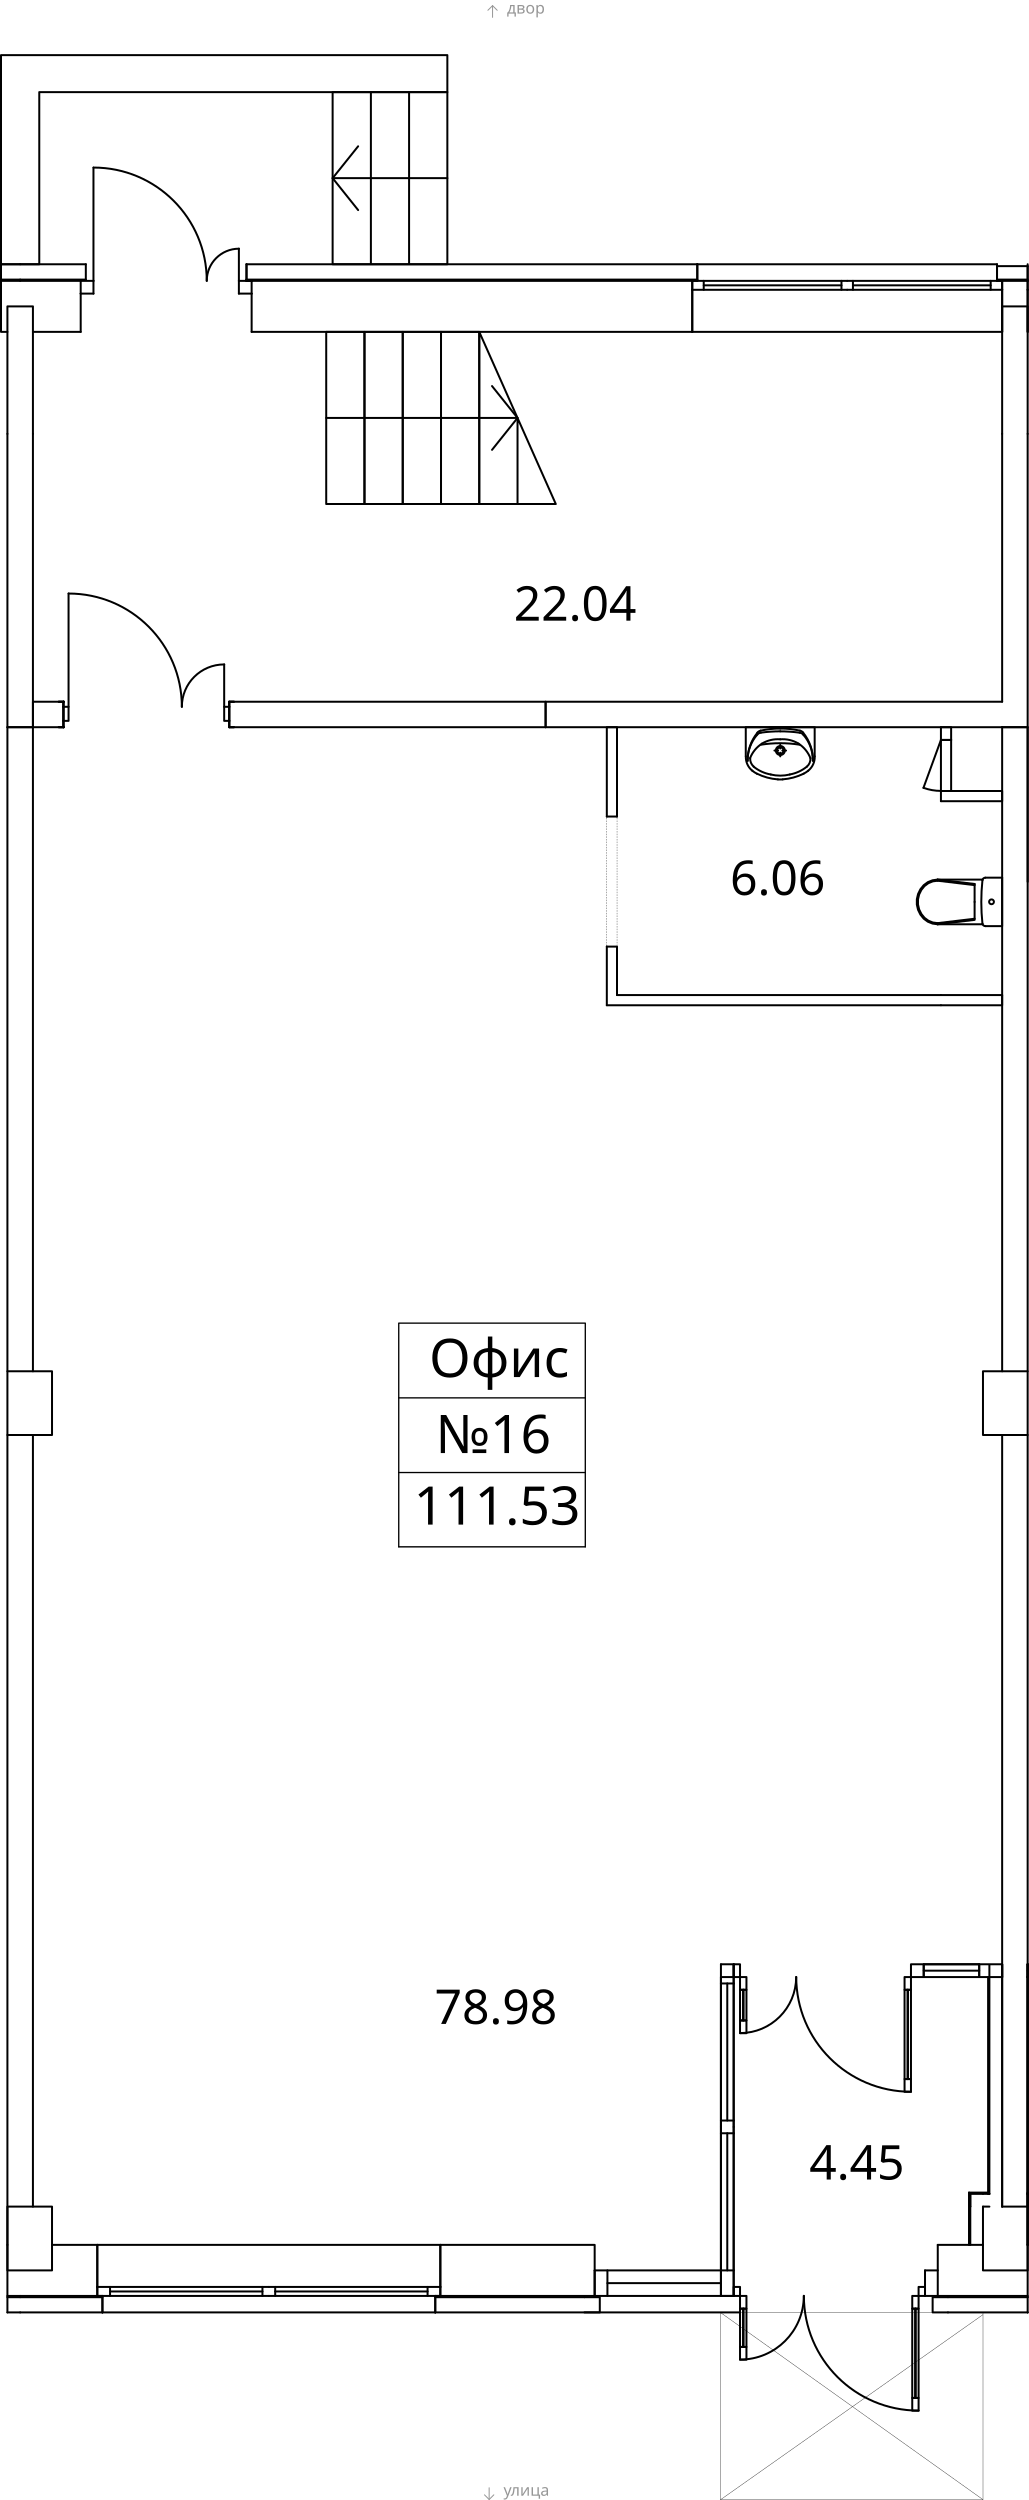
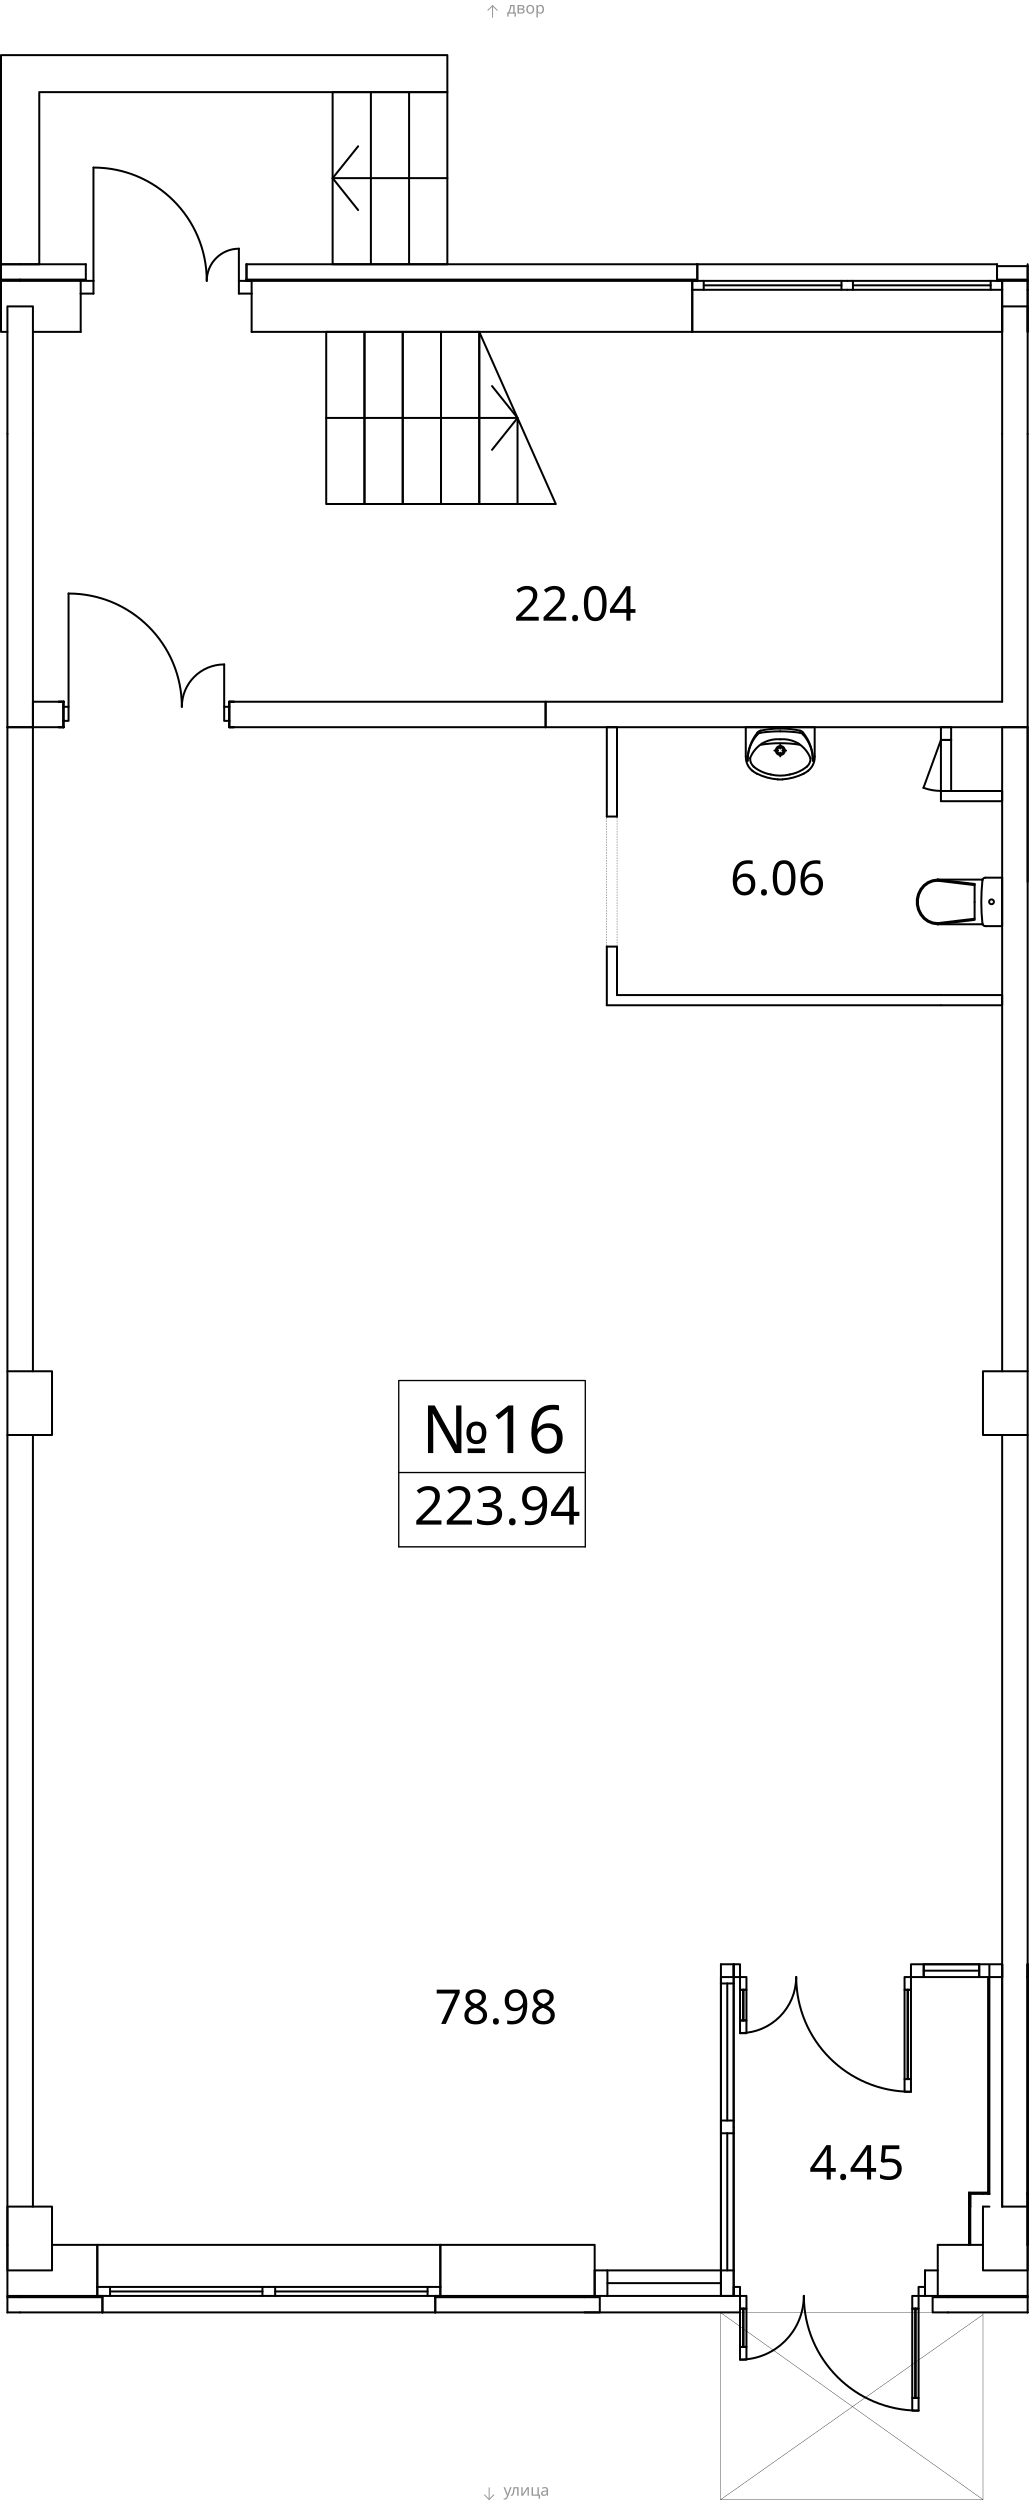
<svg xmlns="http://www.w3.org/2000/svg" id="_16_1" data-name="16_1" viewBox="0 0 771.99 1876.22">
  <defs>
-     <style>.cls-1{isolation:isolate;font-size:12px;fill:#969696;}.cls-1,.cls-7,.cls-9{font-family:PTSans-Regular, PT Sans;}.cls-2{letter-spacing:-0.01em;}.cls-3,.cls-4,.cls-5,.cls-6,.cls-8{fill:none;stroke-linecap:round;stroke-linejoin:round;}.cls-3{stroke:#969696;stroke-width:0.75px;}.cls-4,.cls-5,.cls-6,.cls-8{stroke:#000;}.cls-4,.cls-5{stroke-width:0.25px;}.cls-5{stroke-dasharray:0.99 0.99;}.cls-6{stroke-width:1.5px;}.cls-7{font-size:40px;}.cls-9{font-size:36px;}</style>
+     <style>.cls-1{isolation:isolate;font-size:12px;fill:#969696;}.cls-1,.cls-10,.cls-7,.cls-8{font-family:PTSans-Regular, PT Sans;}.cls-2{letter-spacing:-0.01em;}.cls-3,.cls-4,.cls-5,.cls-6,.cls-9{fill:none;stroke-linecap:round;stroke-linejoin:round;}.cls-3{stroke:#969696;stroke-width:0.75px;}.cls-4,.cls-5,.cls-6,.cls-9{stroke:#000;}.cls-4,.cls-5{stroke-width:0.25px;}.cls-5{stroke-dasharray:0.99 0.99;}.cls-6{stroke-width:1.5px;}.cls-7{font-size:50px;}.cls-8{font-size:40px;}.cls-10{font-size:36px;}</style>
  </defs>
  <text class="cls-1" transform="translate(377.86 1873.03)">
    <tspan class="cls-2">у</tspan>
    <tspan x="5.42" y="0">лица</tspan>
  </text>
  <line class="cls-3" x1="367.1" y1="1875.85" x2="367.1" y2="1867.05" />
  <polyline class="cls-3" points="363.6 1872.35 367.1 1875.85 370.6 1872.35" />
  <text class="cls-1" transform="translate(380.42 10.2)">двор</text>
  <line class="cls-3" x1="369.66" y1="4.22" x2="369.66" y2="13.02" />
  <polyline class="cls-3" points="373.16 7.72 369.66 4.22 366.16 7.72" />
  <line class="cls-4" x1="455.38" y1="610.39" x2="455.38" y2="610.89" />
  <line class="cls-5" x1="455.38" y1="611.88" x2="455.38" y2="718.56" />
  <line class="cls-4" x1="455.38" y1="719.06" x2="455.38" y2="719.56" />
  <line class="cls-4" x1="463.08" y1="610.39" x2="463.08" y2="610.89" />
  <line class="cls-5" x1="463.08" y1="611.88" x2="463.08" y2="718.56" />
  <line class="cls-4" x1="463.08" y1="719.06" x2="463.08" y2="719.56" />
  <line class="cls-6" x1="326.66" y1="1724.01" x2="438.64" y2="1724.01" />
  <line class="cls-6" x1="15.13" y1="1724.01" x2="76.87" y2="1724.01" />
  <line class="cls-6" x1="330.46" y1="1723.05" x2="446.29" y2="1723.05" />
  <line class="cls-6" x1="15.13" y1="1723.05" x2="73.02" y2="1723.05" />
  <line class="cls-6" x1="73.02" y1="1716.31" x2="73.02" y2="1684.76" />
  <line class="cls-6" x1="76.87" y1="1735.45" x2="76.87" y2="1724.01" />
  <line class="cls-6" x1="73.02" y1="1723.05" x2="73.02" y2="1716.31" />
  <line class="cls-6" x1="330.46" y1="1716.31" x2="330.46" y2="1684.76" />
  <line class="cls-6" x1="326.66" y1="1735.45" x2="326.66" y2="1724.01" />
  <line class="cls-6" x1="330.46" y1="1723.05" x2="330.46" y2="1716.31" />
  <line class="cls-6" x1="15.13" y1="1735.45" x2="76.87" y2="1735.45" />
  <line class="cls-6" x1="326.66" y1="1735.45" x2="555.38" y2="1735.45" />
  <polyline class="cls-6" points="446.29 1723.05 446.29 1684.76 330.46 1684.76" />
  <line class="cls-6" x1="73.02" y1="1684.76" x2="39.04" y2="1684.76" />
  <line class="cls-6" x1="326.66" y1="1735.45" x2="76.87" y2="1735.45" />
  <line class="cls-6" x1="330.46" y1="1684.76" x2="73.02" y2="1684.76" />
  <polyline class="cls-6" points="330.46 1723.05 320.89 1723.05 320.89 1716.31 330.46 1716.31" />
  <polyline class="cls-6" points="201.77 1716.31 206.53 1716.31 206.53 1723.05 201.77 1723.05" />
  <line class="cls-6" x1="320.89" y1="1719.7" x2="206.53" y2="1719.7" />
  <line class="cls-6" x1="320.89" y1="1723.05" x2="206.53" y2="1723.05" />
  <line class="cls-6" x1="206.53" y1="1716.31" x2="320.89" y2="1716.31" />
  <polyline class="cls-6" points="201.77 1723.05 196.96 1723.05 196.96 1716.31 201.77 1716.31" />
  <polyline class="cls-6" points="73.02 1716.31 82.59 1716.31 82.59 1723.05 73.02 1723.05" />
  <line class="cls-6" x1="196.96" y1="1719.7" x2="82.6" y2="1719.7" />
  <line class="cls-6" x1="196.96" y1="1723.05" x2="82.6" y2="1723.05" />
  <line class="cls-6" x1="82.6" y1="1716.31" x2="196.96" y2="1716.31" />
  <polyline class="cls-6" points="330.46 1716.31 330.46 1723.05 330.46 1716.31" />
  <polyline class="cls-6" points="330.46 1723.05 326.66 1723.05 330.46 1723.05" />
  <polyline class="cls-6" points="326.66 1735.45 326.66 1724.01 326.66 1723.05" />
  <line class="cls-6" x1="330.46" y1="1716.31" x2="330.46" y2="1684.76" />
  <polyline class="cls-6" points="73.02 1716.31 73.02 1723.05 73.02 1716.31" />
  <polyline class="cls-6" points="73.02 1723.05 76.87 1723.05 73.02 1723.05" />
  <polyline class="cls-6" points="76.87 1735.45 76.87 1724.01 76.87 1723.05" />
  <line class="cls-6" x1="73.02" y1="1716.31" x2="73.02" y2="1684.76" />
  <line class="cls-6" x1="5.56" y1="1724.01" x2="15.13" y2="1724.01" />
  <line class="cls-6" x1="5.56" y1="1723.05" x2="15.13" y2="1723.05" />
  <line class="cls-6" x1="5.56" y1="1735.45" x2="15.13" y2="1735.45" />
  <line class="cls-6" x1="5.56" y1="1684.76" x2="5.56" y2="1684.76" />
  <line class="cls-6" x1="694.21" y1="1723.05" x2="703.78" y2="1723.05" />
  <line class="cls-6" x1="703.78" y1="1703.9" x2="694.21" y2="1703.9" />
  <polyline class="cls-6" points="550.62 1723.05 541.05 1723.05 541.05 1703.9 550.62 1703.9" />
  <polyline class="cls-6" points="446.29 1703.9 455.86 1703.9 455.86 1723.05 446.29 1723.05" />
  <line class="cls-6" x1="541.05" y1="1713.47" x2="455.86" y2="1713.47" />
  <line class="cls-6" x1="541.05" y1="1723.05" x2="455.86" y2="1723.05" />
  <line class="cls-6" x1="455.86" y1="1703.9" x2="541.05" y2="1703.9" />
  <polyline class="cls-6" points="446.29 1703.9 446.29 1723.05 446.29 1703.9" />
  <path class="cls-6" d="M603.3,1751.37a86.12,86.12,0,0,0,86.12,86.12" transform="translate(0 -28.35)" />
  <path class="cls-6" d="M555.41,1799.2a47.83,47.83,0,0,0,47.84-47.83" transform="translate(0 -28.35)" />
  <polyline class="cls-6" points="689.39 1799.63 689.39 1732.62 687.01 1732.62 687.01 1799.63 689.39 1799.63" />
  <polyline class="cls-6" points="687.01 1799.63 687.01 1732.62 684.63 1732.62 684.63 1799.63 687.01 1799.63" />
  <polyline class="cls-6" points="555.38 1732.62 557.82 1732.62 557.82 1761.34 555.38 1761.34 555.38 1732.62" />
  <polyline class="cls-6" points="557.82 1732.62 560.2 1732.62 560.2 1761.34 557.82 1761.34 557.82 1732.62" />
  <polyline class="cls-6" points="555.38 1716.31 555.38 1723.05 550.62 1723.05 550.62 1716.31 555.38 1716.31" />
  <polyline class="cls-6" points="694.21 1716.31 694.21 1723.05 689.39 1723.05 689.39 1716.31 694.21 1716.31" />
  <polyline class="cls-6" points="689.39 1809.2 689.39 1799.63 684.63 1799.63 684.63 1809.2 689.39 1809.2" />
  <polyline class="cls-6" points="684.63 1723.05 684.63 1732.62 689.39 1732.62 689.39 1723.05 684.63 1723.05" />
  <line class="cls-6" x1="687.01" y1="1799.62" x2="687.01" y2="1732.62" />
  <polyline class="cls-6" points="555.38 1770.91 555.38 1761.34 560.2 1761.34 560.2 1770.91 555.38 1770.91" />
  <polyline class="cls-6" points="560.2 1723.05 560.2 1732.62 555.38 1732.62 555.38 1723.05 560.2 1723.05" />
  <line class="cls-6" x1="557.81" y1="1761.34" x2="557.81" y2="1732.62" />
  <polyline class="cls-6" points="550.62 1703.9 550.62 1716.31 550.62 1723.05 550.62 1716.31" />
  <polyline class="cls-6" points="694.21 1703.9 694.21 1716.31 694.21 1723.05 694.21 1716.31" />
  <line class="cls-6" x1="711.43" y1="1724.01" x2="771.24" y2="1724.01" />
  <line class="cls-6" x1="703.78" y1="1723.05" x2="771.24" y2="1723.05" />
  <line class="cls-6" x1="711.43" y1="1735.45" x2="771.24" y2="1735.45" />
  <line class="cls-6" x1="771.24" y1="1684.76" x2="771.24" y2="1684.76" />
  <line class="cls-6" x1="737.71" y1="1684.76" x2="703.78" y2="1684.76" />
  <line class="cls-6" x1="703.78" y1="1723.05" x2="703.78" y2="1684.76" />
  <polyline class="cls-6" points="244.82 249.07 244.82 378.27 273.53 378.27 273.53 249.07 244.82 249.07" />
  <polyline class="cls-6" points="273.53 249.07 273.53 378.27 302.25 378.27 302.25 249.07 273.53 249.07" />
  <polyline class="cls-6" points="302.25 249.07 302.25 378.27 330.97 378.27 330.97 249.07 302.25 249.07" />
  <polyline class="cls-6" points="330.97 249.07 330.97 378.27 359.68 378.27 359.68 249.07 330.97 249.07" />
  <polyline class="cls-6" points="417.12 378.27 359.68 249.07 359.68 378.27 388.4 378.27 388.4 313.65 388.4 378.27 417.12 378.27" />
  <polyline class="cls-6" points="244.82 313.65 273.53 313.65 388.4 313.65 369.26 289.74" />
  <line class="cls-6" x1="369.26" y1="337.6" x2="388.4" y2="313.65" />
  <polyline class="cls-6" points="278.35 198.32 249.63 198.32 249.63 69.12 278.35 69.12 278.35 198.32 278.35 69.12 307.01 69.12 307.01 198.32 335.73 198.32 335.73 69.12 307.01 69.12 307.01 198.32 278.35 198.32" />
  <polyline class="cls-6" points="335.73 133.7 307.01 133.7 278.35 133.7 249.63 133.7 268.77 157.65" />
  <line class="cls-6" x1="268.77" y1="109.79" x2="249.63" y2="133.7" />
  <line class="cls-6" x1="409.47" y1="545.76" x2="752.1" y2="545.76" />
  <polyline class="cls-6" points="752.1 526.62 409.47 526.62 409.47 545.76" />
  <line class="cls-6" x1="752.1" y1="746.78" x2="706.16" y2="746.78" />
  <polyline class="cls-6" points="706.16 754.42 752.1 754.42 752.1 746.78" />
  <line class="cls-6" x1="463.05" y1="612.82" x2="455.41" y2="612.82" />
  <polyline class="cls-6" points="463.05 746.78 463.05 710.41 455.41 710.41" />
  <polyline class="cls-6" points="463.05 612.82 463.05 545.76 455.41 545.76 455.41 612.82" />
  <line class="cls-6" x1="455.41" y1="710.41" x2="455.41" y2="754.43" />
  <polyline class="cls-6" points="47.6 530.47 47.6 526.62 44.1 526.62" />
  <polyline class="cls-6" points="47.6 545.76 47.6 541 47.6 545.76 44.1 545.76" />
  <line class="cls-6" x1="47.6" y1="541" x2="47.6" y2="530.46" />
  <polyline class="cls-6" points="172.04 530.47 172.04 526.62 175.58 526.62" />
  <polyline class="cls-6" points="172.04 545.76 172.04 541 172.04 545.76 175.58 545.76" />
  <line class="cls-6" x1="172.04" y1="541" x2="172.04" y2="530.46" />
  <line class="cls-6" x1="24.71" y1="545.76" x2="47.6" y2="545.76" />
  <polyline class="cls-6" points="172.04 545.76 409.47 545.76 409.47 526.62 172.04 526.62" />
  <polyline class="cls-6" points="47.6 526.62 24.71 526.62 24.71 545.76" />
  <line class="cls-6" x1="47.95" y1="545.76" x2="47.95" y2="545.76" />
  <line class="cls-6" x1="47.9" y1="545.76" x2="47.85" y2="545.76" />
  <line class="cls-6" x1="47.8" y1="545.76" x2="47.6" y2="545.76" />
  <line class="cls-6" x1="47.95" y1="526.62" x2="47.95" y2="526.62" />
  <line class="cls-6" x1="47.9" y1="526.62" x2="47.85" y2="526.62" />
  <line class="cls-6" x1="47.8" y1="526.62" x2="47.6" y2="526.62" />
  <path class="cls-6" d="M136.48,558.79a85,85,0,0,0-85-85" transform="translate(0 -28.35)" />
  <path class="cls-6" d="M168.26,527a31.78,31.78,0,0,0-31.78,31.79" transform="translate(0 -28.35)" />
  <polyline class="cls-6" points="172.04 541 168.24 541 168.24 530.47 172.04 530.47 172.04 541" />
  <polyline class="cls-6" points="47.6 530.47 51.45 530.47 51.45 541 47.6 541 47.6 530.47" />
  <line class="cls-6" x1="51.45" y1="530.46" x2="51.45" y2="445.43" />
  <line class="cls-6" x1="168.24" y1="530.46" x2="168.24" y2="498.66" />
  <polyline class="cls-6" points="172.04 530.47 172.04 541 172.04 530.47" />
  <polyline class="cls-6" points="172.04 541 172.04 545.76 172.04 541" />
  <line class="cls-6" x1="172.04" y1="530.46" x2="172.04" y2="526.62" />
  <polyline class="cls-6" points="172.04 545.76 175.58 545.76 172.04 545.76 172.04 541" />
  <polyline class="cls-6" points="172.04 530.47 172.04 526.62 175.58 526.62 172.04 526.62" />
  <polyline class="cls-6" points="47.6 530.47 47.6 541 47.6 530.47" />
  <polyline class="cls-6" points="47.6 541 47.6 545.76 47.6 541" />
  <line class="cls-6" x1="47.6" y1="530.46" x2="47.6" y2="526.62" />
  <polyline class="cls-6" points="47.6 545.76 44.1 545.76 47.6 545.76 47.6 541" />
  <polyline class="cls-6" points="47.6 530.47 47.6 526.62 44.1 526.62 47.6 526.62" />
  <polyline class="cls-6" points="706.16 555.33 709.96 555.33 713.81 555.33" />
  <polyline class="cls-6" points="706.16 593.62 709.96 593.62 713.81 593.62" />
  <line class="cls-6" x1="706.16" y1="545.76" x2="706.16" y2="555.33" />
  <line class="cls-6" x1="706.16" y1="593.62" x2="706.16" y2="601.27" />
  <polyline class="cls-6" points="713.81 555.33 713.81 545.76 706.16 545.76" />
  <line class="cls-6" x1="706.16" y1="593.62" x2="706.16" y2="555.33" />
  <line class="cls-6" x1="713.81" y1="593.62" x2="713.81" y2="555.33" />
  <path class="cls-6" d="M693.1,619.61a38.14,38.14,0,0,0,13.08,2.31" transform="translate(0 -28.35)" />
  <line class="cls-6" x1="706.16" y1="555.33" x2="693.04" y2="591.29" />
  <polyline class="cls-6" points="713.81 593.62 709.96 593.62 706.16 593.62 709.96 593.62" />
  <polyline class="cls-6" points="713.81 555.33 709.96 555.33 706.16 555.33 709.96 555.33" />
  <polyline class="cls-6" points="706.16 601.27 713.81 601.27 752.1 601.27 752.1 593.62 713.81 593.62" />
  <line class="cls-6" x1="523.32" y1="209.82" x2="185" y2="209.82" />
  <line class="cls-6" x1="64.41" y1="209.82" x2="15.13" y2="209.82" />
  <line class="cls-6" x1="771.24" y1="209.82" x2="748.25" y2="209.82" />
  <line class="cls-6" x1="519.53" y1="210.78" x2="188.85" y2="210.78" />
  <line class="cls-6" x1="60.56" y1="210.78" x2="15.13" y2="210.78" />
  <line class="cls-6" x1="771.24" y1="210.78" x2="752.1" y2="210.78" />
  <line class="cls-6" x1="771.24" y1="217.47" x2="771.24" y2="249.07" />
  <line class="cls-6" x1="771.24" y1="199.74" x2="771.24" y2="209.82" />
  <line class="cls-6" x1="771.24" y1="210.78" x2="771.24" y2="217.47" />
  <line class="cls-6" x1="771.24" y1="199.74" x2="748.25" y2="199.74" />
  <line class="cls-6" x1="752.1" y1="217.47" x2="752.1" y2="249.07" />
  <line class="cls-6" x1="748.25" y1="199.74" x2="748.25" y2="209.82" />
  <line class="cls-6" x1="752.1" y1="210.78" x2="752.1" y2="217.47" />
  <line class="cls-6" x1="519.53" y1="217.47" x2="519.53" y2="249.07" />
  <line class="cls-6" x1="523.32" y1="198.32" x2="523.32" y2="209.82" />
  <line class="cls-6" x1="519.53" y1="210.78" x2="519.53" y2="217.47" />
  <line class="cls-6" x1="60.56" y1="220.35" x2="60.56" y2="249.07" />
  <line class="cls-6" x1="64.41" y1="198.32" x2="64.41" y2="209.82" />
  <line class="cls-6" x1="60.56" y1="210.78" x2="60.56" y2="220.35" />
  <line class="cls-6" x1="188.85" y1="220.35" x2="188.85" y2="249.07" />
  <line class="cls-6" x1="185" y1="209.82" x2="185" y2="210.78" />
  <line class="cls-6" x1="185" y1="198.32" x2="185" y2="209.82" />
  <line class="cls-6" x1="185" y1="210.78" x2="188.85" y2="210.78" />
  <line class="cls-6" x1="188.85" y1="210.78" x2="188.85" y2="220.35" />
  <line class="cls-6" x1="523.32" y1="198.32" x2="185" y2="198.32" />
  <line class="cls-6" x1="64.41" y1="198.32" x2="15.13" y2="198.32" />
  <line class="cls-6" x1="24.71" y1="249.07" x2="60.56" y2="249.07" />
  <line class="cls-6" x1="188.85" y1="249.07" x2="519.53" y2="249.07" />
  <polyline class="cls-6" points="771.24 217.47 771.24 210.78 771.24 217.47" />
  <polyline class="cls-6" points="771.24 210.78 771.24 210.78 771.24 210.78" />
  <polyline class="cls-6" points="771.24 198.32 771.24 209.82 771.24 210.78" />
  <line class="cls-6" x1="771.24" y1="217.47" x2="771.24" y2="249.07" />
  <line class="cls-6" x1="523.32" y1="198.32" x2="748.25" y2="198.32" />
  <line class="cls-6" x1="519.53" y1="249.07" x2="752.1" y2="249.07" />
  <polyline class="cls-6" points="519.53 210.78 528.14 210.78 528.14 217.47 519.53 217.47" />
  <polyline class="cls-6" points="635.81 217.47 631.51 217.47 631.51 210.78 635.81 210.78" />
  <line class="cls-6" x1="528.14" y1="214.12" x2="631.51" y2="214.12" />
  <line class="cls-6" x1="528.14" y1="210.78" x2="631.51" y2="210.78" />
  <line class="cls-6" x1="631.51" y1="217.47" x2="528.14" y2="217.47" />
  <polyline class="cls-6" points="635.81 210.78 640.12 210.78 640.12 217.47 635.81 217.47" />
  <polyline class="cls-6" points="752.1 217.47 743.49 217.47 743.49 210.78 752.1 210.78" />
  <line class="cls-6" x1="640.12" y1="214.12" x2="743.49" y2="214.12" />
  <line class="cls-6" x1="640.12" y1="210.78" x2="743.49" y2="210.78" />
  <line class="cls-6" x1="743.49" y1="217.47" x2="640.12" y2="217.47" />
  <polyline class="cls-6" points="519.53 217.47 519.53 210.78 519.53 217.47" />
  <polyline class="cls-6" points="519.53 210.78 523.32 210.78 519.53 210.78" />
  <polyline class="cls-6" points="523.32 198.32 523.32 209.82 523.32 210.78" />
  <line class="cls-6" x1="519.53" y1="217.47" x2="519.53" y2="249.07" />
  <polyline class="cls-6" points="752.1 217.47 752.1 210.78 752.1 217.47" />
  <polyline class="cls-6" points="752.1 210.78 748.25 210.78 752.1 210.78" />
  <polyline class="cls-6" points="748.25 198.32 748.25 209.82 748.25 210.78" />
  <line class="cls-6" x1="752.1" y1="217.47" x2="752.1" y2="249.07" />
  <path class="cls-6" d="M155.17,239.1a85,85,0,0,0-85-85" transform="translate(0 -28.35)" />
  <path class="cls-6" d="M179.31,215a24.13,24.13,0,0,0-24.14,24.13" transform="translate(0 -28.35)" />
  <line class="cls-6" x1="188.85" y1="220.35" x2="179.28" y2="220.35" />
  <line class="cls-6" x1="179.28" y1="220.35" x2="179.28" y2="210.78" />
  <line class="cls-6" x1="179.28" y1="210.78" x2="188.85" y2="210.78" />
  <line class="cls-6" x1="60.56" y1="210.78" x2="70.14" y2="210.78" />
  <line class="cls-6" x1="70.14" y1="210.78" x2="70.14" y2="220.35" />
  <line class="cls-6" x1="70.14" y1="220.35" x2="60.56" y2="220.35" />
  <line class="cls-6" x1="70.14" y1="210.78" x2="70.14" y2="125.8" />
  <line class="cls-6" x1="179.28" y1="210.78" x2="179.28" y2="186.62" />
  <line class="cls-6" x1="185" y1="210.78" x2="188.85" y2="210.78" />
  <line class="cls-6" x1="185" y1="210.78" x2="188.85" y2="210.78" />
  <line class="cls-6" x1="185" y1="198.32" x2="185" y2="209.82" />
  <line class="cls-6" x1="185" y1="209.82" x2="185" y2="210.78" />
  <line class="cls-6" x1="706.16" y1="746.78" x2="463.05" y2="746.78" />
  <polyline class="cls-6" points="455.41 754.42 463.05 754.42 706.16 754.42" />
  <line class="cls-6" x1="742.52" y1="1483.74" x2="742.52" y2="1646.47" />
  <line class="cls-6" x1="741.56" y1="1483.74" x2="741.56" y2="1645.51" />
  <line class="cls-6" x1="752.1" y1="1656.04" x2="752.1" y2="1483.74" />
  <line class="cls-6" x1="771.24" y1="1646.47" x2="771.24" y2="1483.74" />
  <line class="cls-6" x1="771.24" y1="1483.74" x2="771.24" y2="1656.04" />
  <line class="cls-6" x1="771.24" y1="1645.51" x2="771.24" y2="1483.74" />
  <line class="cls-6" x1="5.56" y1="545.76" x2="5.56" y2="1029.13" />
  <line class="cls-6" x1="5.56" y1="1076.94" x2="5.56" y2="1735.45" />
  <line class="cls-6" x1="24.71" y1="1656.04" x2="24.71" y2="1076.94" />
  <polyline class="cls-6" points="24.71 1029.13 24.71 545.76 5.56 545.76" />
  <line class="cls-6" x1="752.1" y1="545.76" x2="752.1" y2="1029.13" />
  <line class="cls-6" x1="752.1" y1="1076.94" x2="752.1" y2="1656.04" />
  <line class="cls-6" x1="771.24" y1="1735.45" x2="771.24" y2="1076.94" />
  <polyline class="cls-6" points="771.24 1029.13 771.24 545.76 752.1 545.76" />
  <line class="cls-6" x1="741.56" y1="1646.47" x2="742.52" y2="1646.47" />
  <line class="cls-6" x1="741.56" y1="1646.47" x2="742.52" y2="1646.47" />
  <line class="cls-6" x1="741.56" y1="1646.47" x2="737.71" y2="1646.47" />
  <line class="cls-6" x1="737.71" y1="1646.47" x2="728.19" y2="1646.47" />
  <line class="cls-6" x1="741.56" y1="1645.51" x2="727.23" y2="1645.51" />
  <line class="cls-6" x1="737.71" y1="1656.04" x2="742.52" y2="1656.04" />
  <line class="cls-6" x1="728.19" y1="1646.47" x2="728.19" y2="1656.04" />
  <line class="cls-6" x1="728.19" y1="1646.47" x2="728.19" y2="1656.04" />
  <line class="cls-6" x1="728.19" y1="1656.04" x2="728.19" y2="1684.76" />
  <line class="cls-6" x1="727.23" y1="1645.51" x2="727.23" y2="1646.47" />
  <line class="cls-6" x1="727.23" y1="1646.47" x2="727.23" y2="1684.76" />
  <line class="cls-6" x1="737.71" y1="1684.76" x2="737.71" y2="1656.04" />
  <line class="cls-6" x1="771.24" y1="1646.47" x2="771.24" y2="1646.47" />
  <line class="cls-6" x1="771.24" y1="1646.47" x2="771.24" y2="1646.47" />
  <line class="cls-6" x1="771.24" y1="1646.47" x2="771.24" y2="1646.47" />
  <line class="cls-6" x1="771.24" y1="1646.47" x2="771.24" y2="1646.47" />
  <line class="cls-6" x1="771.24" y1="1656.04" x2="771.24" y2="1656.04" />
  <line class="cls-6" x1="771.24" y1="1645.51" x2="771.24" y2="1645.51" />
  <line class="cls-6" x1="771.24" y1="1684.76" x2="771.24" y2="1656.04" />
  <line class="cls-6" x1="771.24" y1="1656.04" x2="771.24" y2="1646.47" />
  <line class="cls-6" x1="771.24" y1="1656.04" x2="771.24" y2="1646.47" />
  <line class="cls-6" x1="771.24" y1="1656.04" x2="771.24" y2="1684.76" />
  <line class="cls-6" x1="771.24" y1="1645.51" x2="771.24" y2="1646.47" />
  <line class="cls-6" x1="771.24" y1="1684.76" x2="771.24" y2="1646.47" />
  <line class="cls-6" x1="550.62" y1="1483.74" x2="550.62" y2="1474.17" />
  <line class="cls-6" x1="752.1" y1="1483.74" x2="752.1" y2="1474.17" />
  <line class="cls-6" x1="550.62" y1="1474.17" x2="541.05" y2="1474.17" />
  <path class="cls-6" d="M555.41,1554.17a42.11,42.11,0,0,0,42.11-42.11" transform="translate(0 -28.35)" />
  <path class="cls-6" d="M597.57,1512.06a86.13,86.13,0,0,0,86.13,86.13" transform="translate(0 -28.35)" />
  <polyline class="cls-6" points="693.24 1483.74 734.88 1483.74 734.88 1474.17 693.24 1474.17 693.24 1483.74" />
  <polyline class="cls-6" points="555.38 1493.31 557.82 1493.31 557.82 1516.31 555.38 1516.31 555.38 1493.31" />
  <polyline class="cls-6" points="557.82 1493.31 560.2 1493.31 560.2 1516.31 557.82 1516.31 557.82 1493.31" />
  <polyline class="cls-6" points="683.67 1560.32 683.67 1493.31 681.29 1493.31 681.29 1560.32 683.67 1560.32" />
  <polyline class="cls-6" points="681.29 1560.32 681.29 1493.31 678.86 1493.31 678.86 1560.32 681.29 1560.32" />
  <line class="cls-6" x1="742.52" y1="1483.74" x2="752.1" y2="1483.74" />
  <polyline class="cls-6" points="742.52 1474.17 742.52 1483.74 734.88 1483.74 734.88 1474.17 742.52 1474.17 752.1 1474.17 752.1 1483.74" />
  <polyline class="cls-6" points="683.67 1474.17 683.67 1483.74 693.24 1483.74 693.24 1474.17 683.67 1474.17" />
  <polyline class="cls-6" points="550.62 1474.17 550.62 1483.74 555.38 1483.74 555.38 1474.17 550.62 1474.17" />
  <line class="cls-6" x1="734.88" y1="1478.98" x2="693.24" y2="1478.98" />
  <line class="cls-6" x1="693.24" y1="1474.17" x2="734.88" y2="1474.17" />
  <polyline class="cls-6" points="555.38 1525.88 555.38 1516.31 560.2 1516.31 560.2 1525.88 555.38 1525.88" />
  <polyline class="cls-6" points="560.2 1483.74 560.2 1493.31 555.38 1493.31 555.38 1483.74 560.2 1483.74" />
  <line class="cls-6" x1="557.81" y1="1516.31" x2="557.81" y2="1493.31" />
  <polyline class="cls-6" points="683.67 1569.89 683.67 1560.32 678.86 1560.32 678.86 1569.89 683.67 1569.89" />
  <polyline class="cls-6" points="678.86 1483.74 678.86 1493.31 683.67 1493.31 683.67 1483.74 678.86 1483.74" />
  <line class="cls-6" x1="681.29" y1="1560.32" x2="681.29" y2="1493.31" />
  <polyline class="cls-6" points="752.1 1474.17 752.1 1483.74 752.1 1474.17" />
  <polyline class="cls-6" points="550.62 1474.17 550.62 1483.74 550.62 1474.17" />
  <line class="cls-6" x1="550.62" y1="1723.05" x2="541.05" y2="1723.05" />
  <polyline class="cls-6" points="550.62 1483.74 541.05 1483.74 541.05 1474.17" />
  <line class="cls-6" x1="550.62" y1="1483.74" x2="550.62" y2="1723.05" />
  <line class="cls-6" x1="541.05" y1="1483.74" x2="541.05" y2="1723.05" />
  <line class="cls-6" x1="550.62" y1="1483.74" x2="550.62" y2="1488.55" />
  <line class="cls-6" x1="550.62" y1="1488.55" x2="541.05" y2="1488.55" />
  <line class="cls-6" x1="541.05" y1="1488.55" x2="541.05" y2="1483.74" />
  <line class="cls-6" x1="541.05" y1="1596.23" x2="541.05" y2="1591.42" />
  <line class="cls-6" x1="541.05" y1="1591.42" x2="550.62" y2="1591.42" />
  <line class="cls-6" x1="550.62" y1="1591.42" x2="550.62" y2="1596.23" />
  <line class="cls-6" x1="545.81" y1="1488.55" x2="545.81" y2="1591.42" />
  <line class="cls-6" x1="550.62" y1="1488.55" x2="550.62" y2="1591.42" />
  <line class="cls-6" x1="541.05" y1="1591.42" x2="541.05" y2="1488.55" />
  <line class="cls-6" x1="550.62" y1="1596.23" x2="550.62" y2="1600.99" />
  <line class="cls-6" x1="550.62" y1="1600.99" x2="541.05" y2="1600.99" />
  <line class="cls-6" x1="541.05" y1="1600.99" x2="541.05" y2="1596.23" />
  <line class="cls-6" x1="545.81" y1="1600.99" x2="545.81" y2="1703.9" />
  <line class="cls-6" x1="550.62" y1="1600.99" x2="550.62" y2="1703.9" />
  <line class="cls-6" x1="541.05" y1="1703.9" x2="541.05" y2="1600.99" />
  <line class="cls-6" x1="771.24" y1="1483.74" x2="771.24" y2="1474.17" />
  <line class="cls-6" x1="771.24" y1="1483.74" x2="771.24" y2="1483.74" />
  <polyline class="cls-6" points="771.24 1483.74 771.24 1474.17 771.24 1474.17" />
  <line class="cls-6" x1="771.24" y1="1483.74" x2="771.24" y2="1483.74" />
  <polyline class="cls-6" points="771.24 1474.17 771.24 1483.74 771.24 1483.74 771.24 1474.17 771.24 1474.17 771.24 1474.17 771.24 1483.74" />
  <line class="cls-6" x1="771.24" y1="1478.98" x2="771.24" y2="1478.98" />
  <line class="cls-6" x1="771.24" y1="1474.17" x2="771.24" y2="1474.17" />
  <polyline class="cls-6" points="771.24 1474.17 771.24 1483.74 771.24 1474.17" />
  <line class="cls-6" x1="15.13" y1="209.82" x2="0.75" y2="209.82" />
  <line class="cls-6" x1="15.13" y1="210.78" x2="0.75" y2="210.78" />
  <polyline class="cls-6" points="5.56 249.07 0.75 249.07 0.75 154.22" />
  <line class="cls-6" x1="15.13" y1="198.32" x2="0.75" y2="198.32" />
  <polyline class="cls-6" points="5.56 1076.94 39.04 1076.94 39.04 1029.13 5.56 1029.13 5.56 1076.94" />
  <polyline class="cls-6" points="737.71 1076.94 771.24 1076.94 771.24 1029.13 737.71 1029.13 737.71 1076.94" />
  <polyline class="cls-6" points="737.71 1684.76 737.71 1703.9 771.24 1703.9 771.24 1684.76" />
  <line class="cls-6" x1="771.24" y1="1656.04" x2="752.1" y2="1656.04" />
  <polyline class="cls-6" points="5.56 1703.9 39.04 1703.9 39.04 1656.04 5.56 1656.04 5.56 1703.9" />
  <polyline class="cls-6" points="438.64 1735.45 446.29 1735.45 450.14 1735.45 450.14 1724.01 446.29 1724.01 438.64 1724.01" />
  <line class="cls-6" x1="771.24" y1="1724.01" x2="771.24" y2="1724.01" />
  <line class="cls-6" x1="771.24" y1="1735.45" x2="771.24" y2="1735.45" />
  <polyline class="cls-6" points="711.43 1724.01 703.78 1724.01 699.93 1724.01 699.93 1735.45 703.78 1735.45 711.43 1735.45" />
  <line class="cls-6" x1="737.36" y1="693.65" x2="703.58" y2="693.65" />
  <polyline class="cls-6" points="739.43 695.07 752.1 695.07 752.1 658.7" />
  <line class="cls-6" x1="731.43" y1="676.88" x2="731.43" y2="663.41" />
  <polyline class="cls-6" points="703.63 693.65 731.43 690.36 731.43 676.88" />
  <line class="cls-6" x1="703.63" y1="660.12" x2="731.43" y2="663.41" />
  <line class="cls-6" x1="703.63" y1="692.79" x2="731.43" y2="689.5" />
  <line class="cls-6" x1="703.63" y1="660.98" x2="731.43" y2="664.27" />
  <line class="cls-6" x1="737.41" y1="660.12" x2="703.58" y2="660.12" />
  <line class="cls-6" x1="752.1" y1="658.7" x2="739.43" y2="658.7" />
  <polyline class="cls-6" points="703.63 693.65 699.88 693.14 696.33 691.72 693.24 689.45 690.76 686.41 688.99 682.81 688.08 678.91 688.08 674.86 688.99 670.96 690.76 667.36 693.24 664.33 696.33 662.04 699.88 660.63 703.63 660.12" />
  <polyline class="cls-6" points="703.63 692.79 700.08 692.33 696.74 690.97 693.8 688.79 691.47 685.9 689.8 682.51 688.94 678.81 688.94 674.96 689.8 671.26 691.47 667.87 693.8 664.98 696.74 662.8 700.08 661.44 703.63 660.98" />
  <path class="cls-6" d="M737.31,688.91a154.45,154.45,0,0,0,0,32.6" transform="translate(0 -28.35)" />
  <path class="cls-6" d="M737.32,721.49a2.13,2.13,0,0,0,2.14,1.87" transform="translate(0 -28.35)" />
  <path class="cls-6" d="M739.46,687.05a2.13,2.13,0,0,0-2.14,1.89" transform="translate(0 -28.35)" />
  <path class="cls-6" d="M745.92,705.21a1.8,1.8,0,1,0-1.8,1.74,1.78,1.78,0,0,0,1.8-1.74" transform="translate(0 -28.35)" />
  <polyline class="cls-6" points="611.4 567.64 611.4 545.76 559.69 545.76 559.69 567.64" />
  <line class="cls-6" x1="577.42" y1="545.76" x2="593.67" y2="545.76" />
  <line class="cls-6" x1="581.21" y1="563.28" x2="583.95" y2="563.28" />
  <line class="cls-6" x1="585.57" y1="558.98" x2="585.57" y2="561.71" />
  <line class="cls-6" x1="587.14" y1="563.28" x2="589.92" y2="563.28" />
  <line class="cls-6" x1="585.57" y1="564.9" x2="585.57" y2="567.64" />
  <path class="cls-6" d="M608.22,597.33a23,23,0,0,0-8.93-10.88" transform="translate(0 -28.35)" />
  <path class="cls-6" d="M599.29,586.42a23,23,0,0,0-13.72-3.22" transform="translate(0 -28.35)" />
  <path class="cls-6" d="M571.84,586.45a23,23,0,0,0-8.92,10.88" transform="translate(0 -28.35)" />
  <path class="cls-6" d="M585.57,583.2a23,23,0,0,0-13.73,3.22" transform="translate(0 -28.35)" />
  <path class="cls-6" d="M587.4,613.24A42.54,42.54,0,0,0,603.09,609" transform="translate(0 -28.35)" />
  <path class="cls-6" d="M559.75,596a13.14,13.14,0,0,0,4.91,10.82" transform="translate(0 -28.35)" />
  <path class="cls-6" d="M583.79,613.29a24.17,24.17,0,0,0,3.61,0" transform="translate(0 -28.35)" />
  <path class="cls-6" d="M600.06,587.23a94.11,94.11,0,0,0-28.92,0" transform="translate(0 -28.35)" />
  <path class="cls-6" d="M568.44,578.24a32.51,32.51,0,0,0-7.33,21.11" transform="translate(0 -28.35)" />
  <path class="cls-6" d="M585.58,575.12a64.65,64.65,0,0,0-14.8,1.6" transform="translate(0 -28.35)" />
  <path class="cls-6" d="M570.81,576.7a4.34,4.34,0,0,0-2.4,1.48" transform="translate(0 -28.35)" />
  <path class="cls-6" d="M585.58,577.2a111.08,111.08,0,0,0-14.58,1" transform="translate(0 -28.35)" />
  <path class="cls-6" d="M568.35,579.64a29.16,29.16,0,0,0-7.29,19.69" transform="translate(0 -28.35)" />
  <path class="cls-6" d="M571,578.2a4.32,4.32,0,0,0-2.65,1.42" transform="translate(0 -28.35)" />
  <path class="cls-6" d="M610.08,599.29a29.16,29.16,0,0,0-7.32-19.68" transform="translate(0 -28.35)" />
  <path class="cls-6" d="M610.08,599.31a32.54,32.54,0,0,0-7.36-21.11" transform="translate(0 -28.35)" />
  <path class="cls-6" d="M600.13,578.22a110.89,110.89,0,0,0-14.57-1" transform="translate(0 -28.35)" />
  <path class="cls-6" d="M600.37,576.7a65.14,65.14,0,0,0-14.8-1.58" transform="translate(0 -28.35)" />
  <path class="cls-6" d="M602.77,579.62a4.32,4.32,0,0,0-2.66-1.42" transform="translate(0 -28.35)" />
  <path class="cls-6" d="M602.77,578.17a4.42,4.42,0,0,0-2.4-1.48" transform="translate(0 -28.35)" />
  <path class="cls-6" d="M606.53,606.77A13.14,13.14,0,0,0,611.44,596" transform="translate(0 -28.35)" />
  <path class="cls-6" d="M603.1,609a20.4,20.4,0,0,0,3.44-2.22" transform="translate(0 -28.35)" />
  <path class="cls-6" d="M564.65,606.81a20.72,20.72,0,0,0,3.43,2.22" transform="translate(0 -28.35)" />
  <path class="cls-6" d="M568.1,609a42.54,42.54,0,0,0,15.69,4.27" transform="translate(0 -28.35)" />
  <path class="cls-6" d="M578.48,609.62a30.29,30.29,0,0,0,14.23,0" transform="translate(0 -28.35)" />
  <path class="cls-6" d="M605.58,603.68a7.72,7.72,0,0,0,2.66-6.38" transform="translate(0 -28.35)" />
  <path class="cls-6" d="M592.69,609.59a28,28,0,0,0,12.88-5.91" transform="translate(0 -28.35)" />
  <path class="cls-6" d="M563,597.3a7.72,7.72,0,0,0,2.66,6.38" transform="translate(0 -28.35)" />
  <path class="cls-6" d="M565.56,603.68a28,28,0,0,0,12.89,5.91" transform="translate(0 -28.35)" />
  <path class="cls-6" d="M589,591.6a3.37,3.37,0,1,0-3.37,3.37A3.36,3.36,0,0,0,589,591.6" transform="translate(0 -28.35)" />
  <path class="cls-6" d="M588,591.6a2.41,2.41,0,1,0-2.41,2.41A2.41,2.41,0,0,0,588,591.6" transform="translate(0 -28.35)" />
  <polyline class="cls-6" points="0.75 41.37 335.73 41.37 335.73 69.12 29.47 69.12 29.47 198.32 0.75 198.32 0.75 41.37 0.75 41.37" />
  <polyline class="cls-6" points="5.56 325.6 5.56 545.76 24.71 545.76 24.71 325.6" />
  <line class="cls-6" x1="752.1" y1="325.6" x2="752.1" y2="526.62" />
  <line class="cls-6" x1="752.1" y1="545.76" x2="771.24" y2="545.76" />
  <line class="cls-6" x1="771.24" y1="661.77" x2="771.24" y2="325.6" />
  <polyline class="cls-6" points="24.71 325.6 24.71 249.07 24.71 229.93 5.56 229.93 5.56 249.07 5.56 325.6" />
  <polyline class="cls-6" points="771.24 325.6 771.24 249.07 771.24 229.93 752.1 229.93 752.1 249.07 752.1 325.6" />
  <rect class="cls-4" x="540.6" y="1735.45" width="197.13" height="140.51" />
  <line class="cls-4" x1="540.6" y1="1735.45" x2="737.74" y2="1875.97" />
  <line class="cls-4" x1="737.56" y1="1737.2" x2="540.78" y2="1875.97" />
-   <text class="cls-7" transform="translate(327 1090.5)">№16</text>
-   <text class="cls-7" transform="translate(310.48 1144.22)">111.53</text>
-   <text class="cls-7" transform="translate(322.04 1033.48)">Офис</text>
-   <polyline class="cls-8" points="299.25 1160.88 299.25 993 439.26 993 439.26 1160.88" />
-   <line class="cls-8" x1="299.25" y1="1049.07" x2="439.26" y2="1049.07" />
-   <line class="cls-8" x1="299.25" y1="1160.88" x2="439.26" y2="1160.88" />
-   <line class="cls-8" x1="299.25" y1="1105.14" x2="439.26" y2="1105.14" />
-   <text class="cls-9" transform="translate(326.16 1518.95)">78.98</text>
-   <text class="cls-9" transform="translate(607.36 1635.73)">4.45</text>
-   <text class="cls-9" transform="translate(547.94 671.67)">6.06</text>
-   <text class="cls-9" transform="translate(385.6 465.79)">22.04</text>
+   <text class="cls-7" transform="translate(316.44 1090.5)">№16</text>
+   <text class="cls-8" transform="translate(310.48 1144.22)">223.94</text>
+   <polyline class="cls-9" points="299.25 1160.88 299.25 1036.09 439.26 1036.09 439.26 1160.88" />
+   <line class="cls-9" x1="299.25" y1="1160.88" x2="439.26" y2="1160.88" />
+   <line class="cls-9" x1="299.25" y1="1105.14" x2="439.26" y2="1105.14" />
+   <text class="cls-10" transform="translate(326.16 1518.95)">78.98</text>
+   <text class="cls-10" transform="translate(607.36 1635.73)">4.45</text>
+   <text class="cls-10" transform="translate(547.94 671.67)">6.06</text>
+   <text class="cls-10" transform="translate(385.6 465.79)">22.04</text>
</svg>
